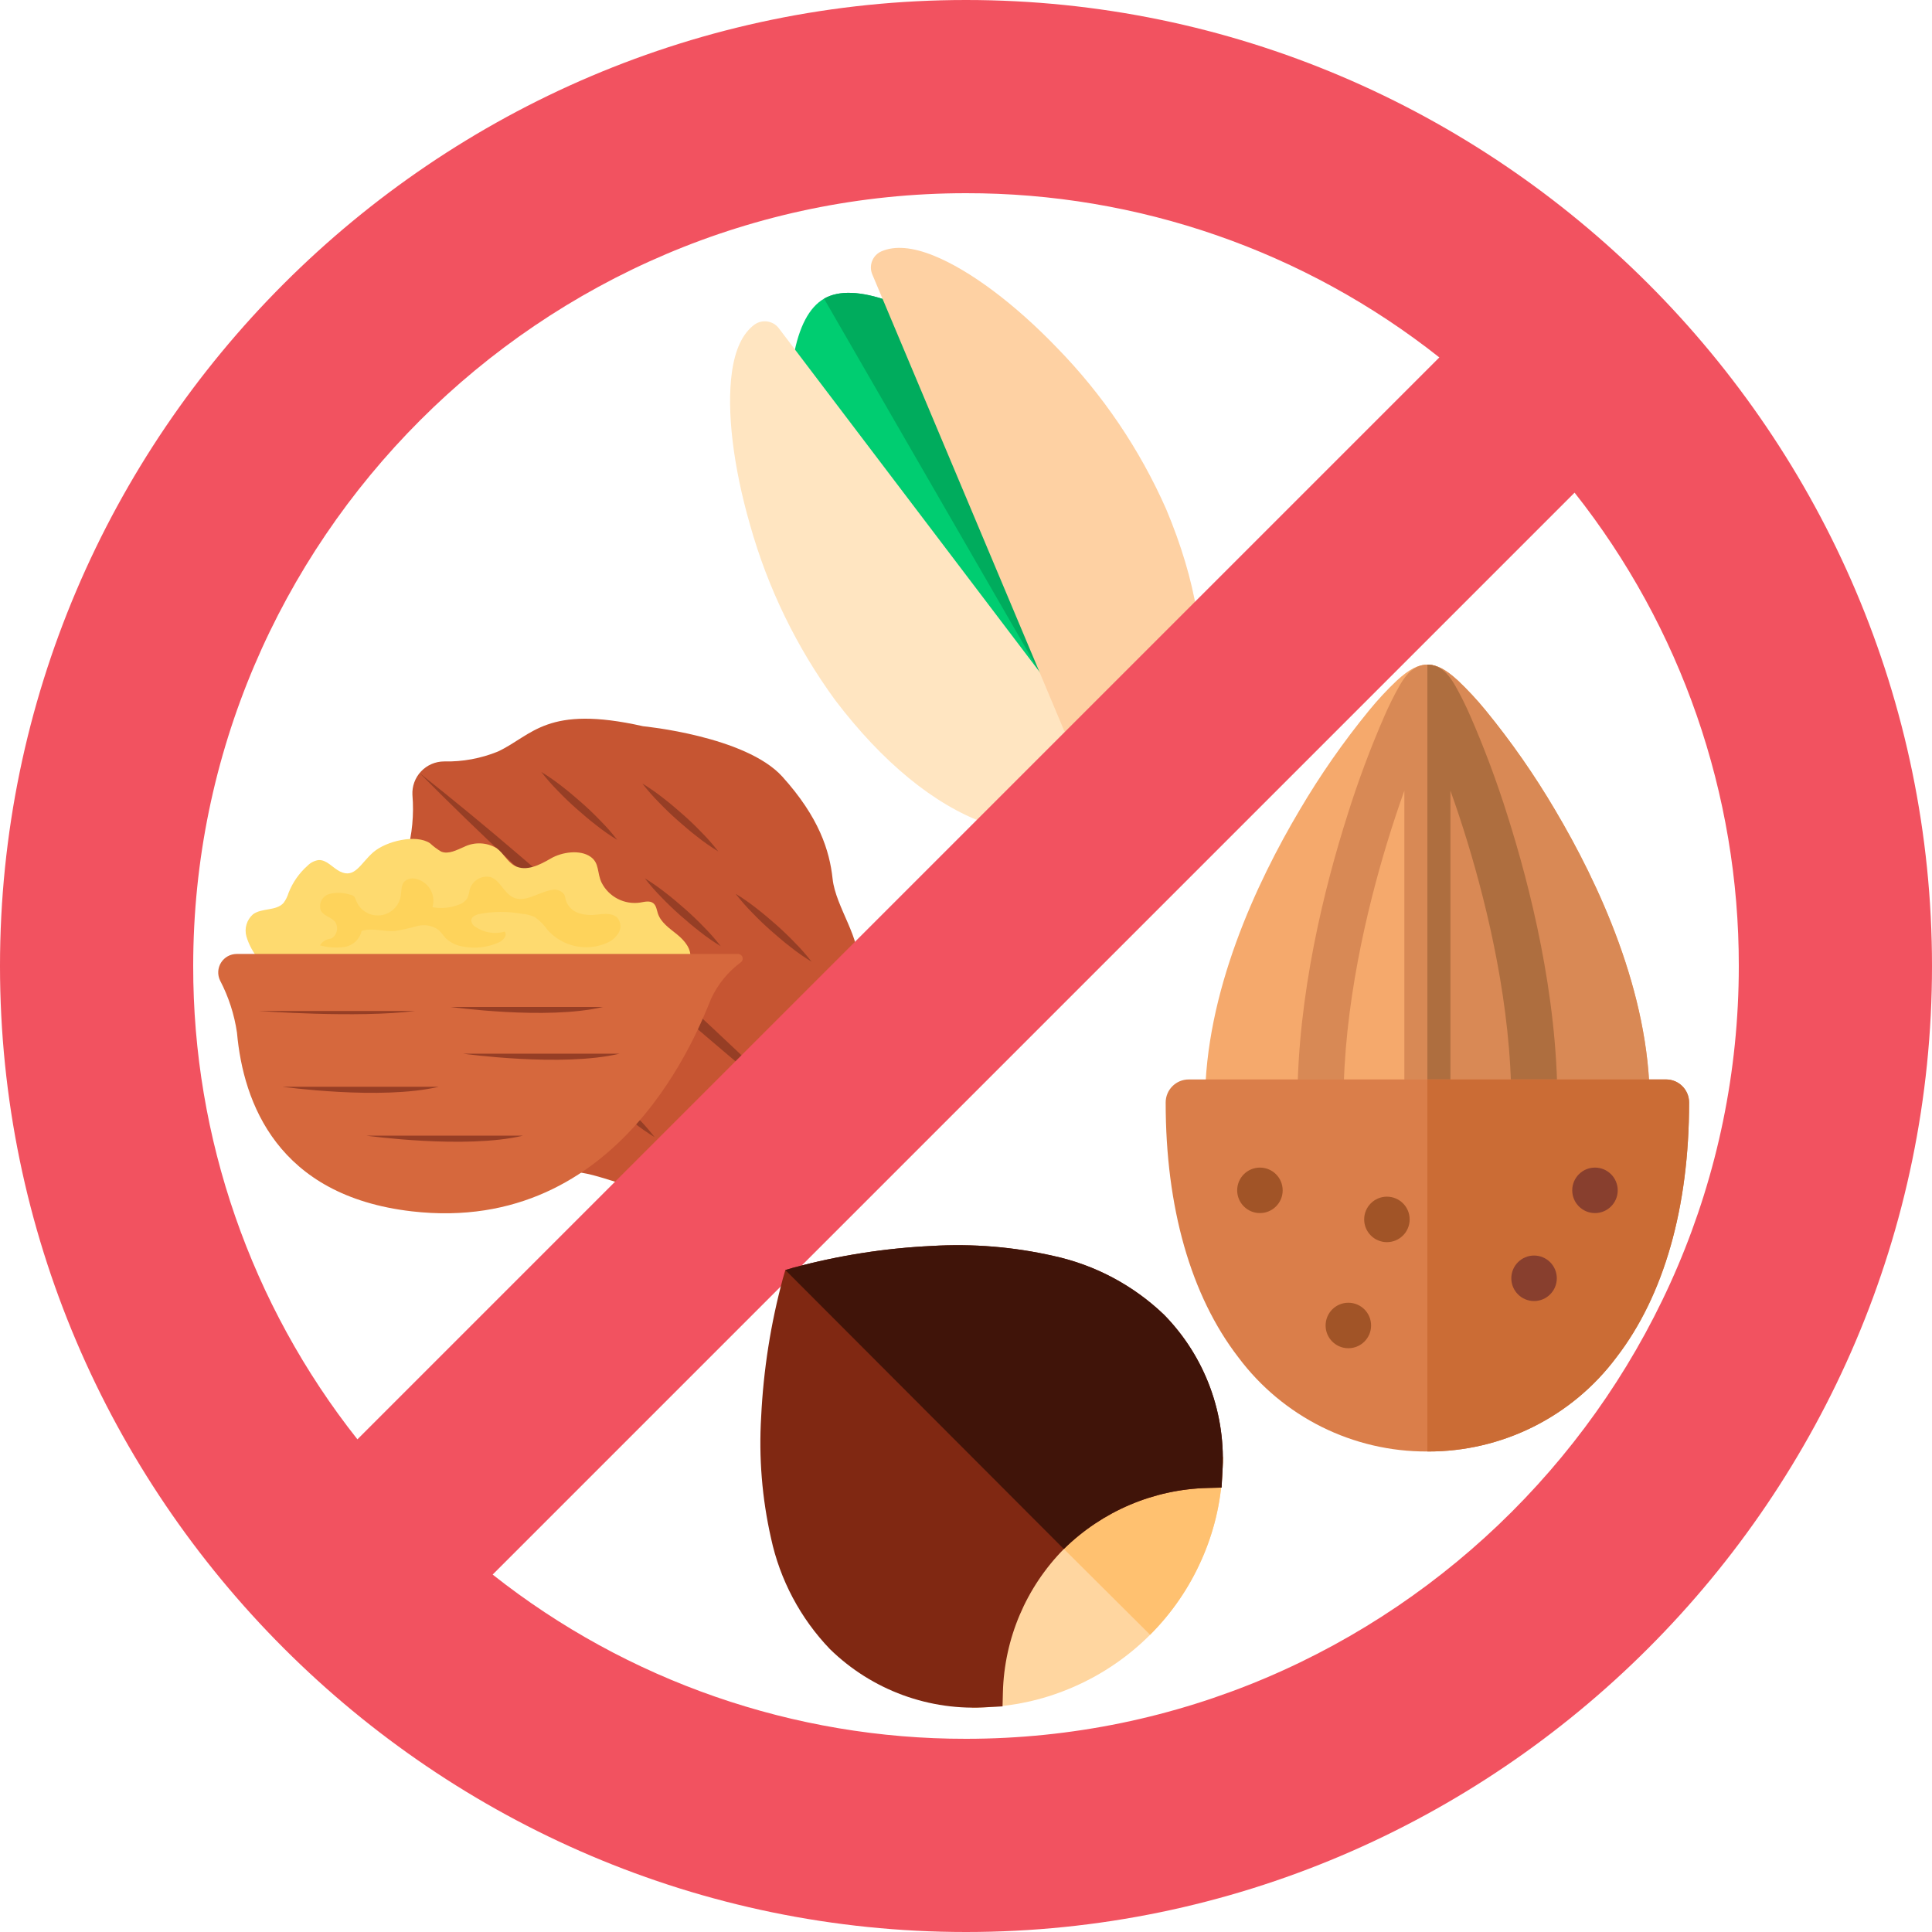
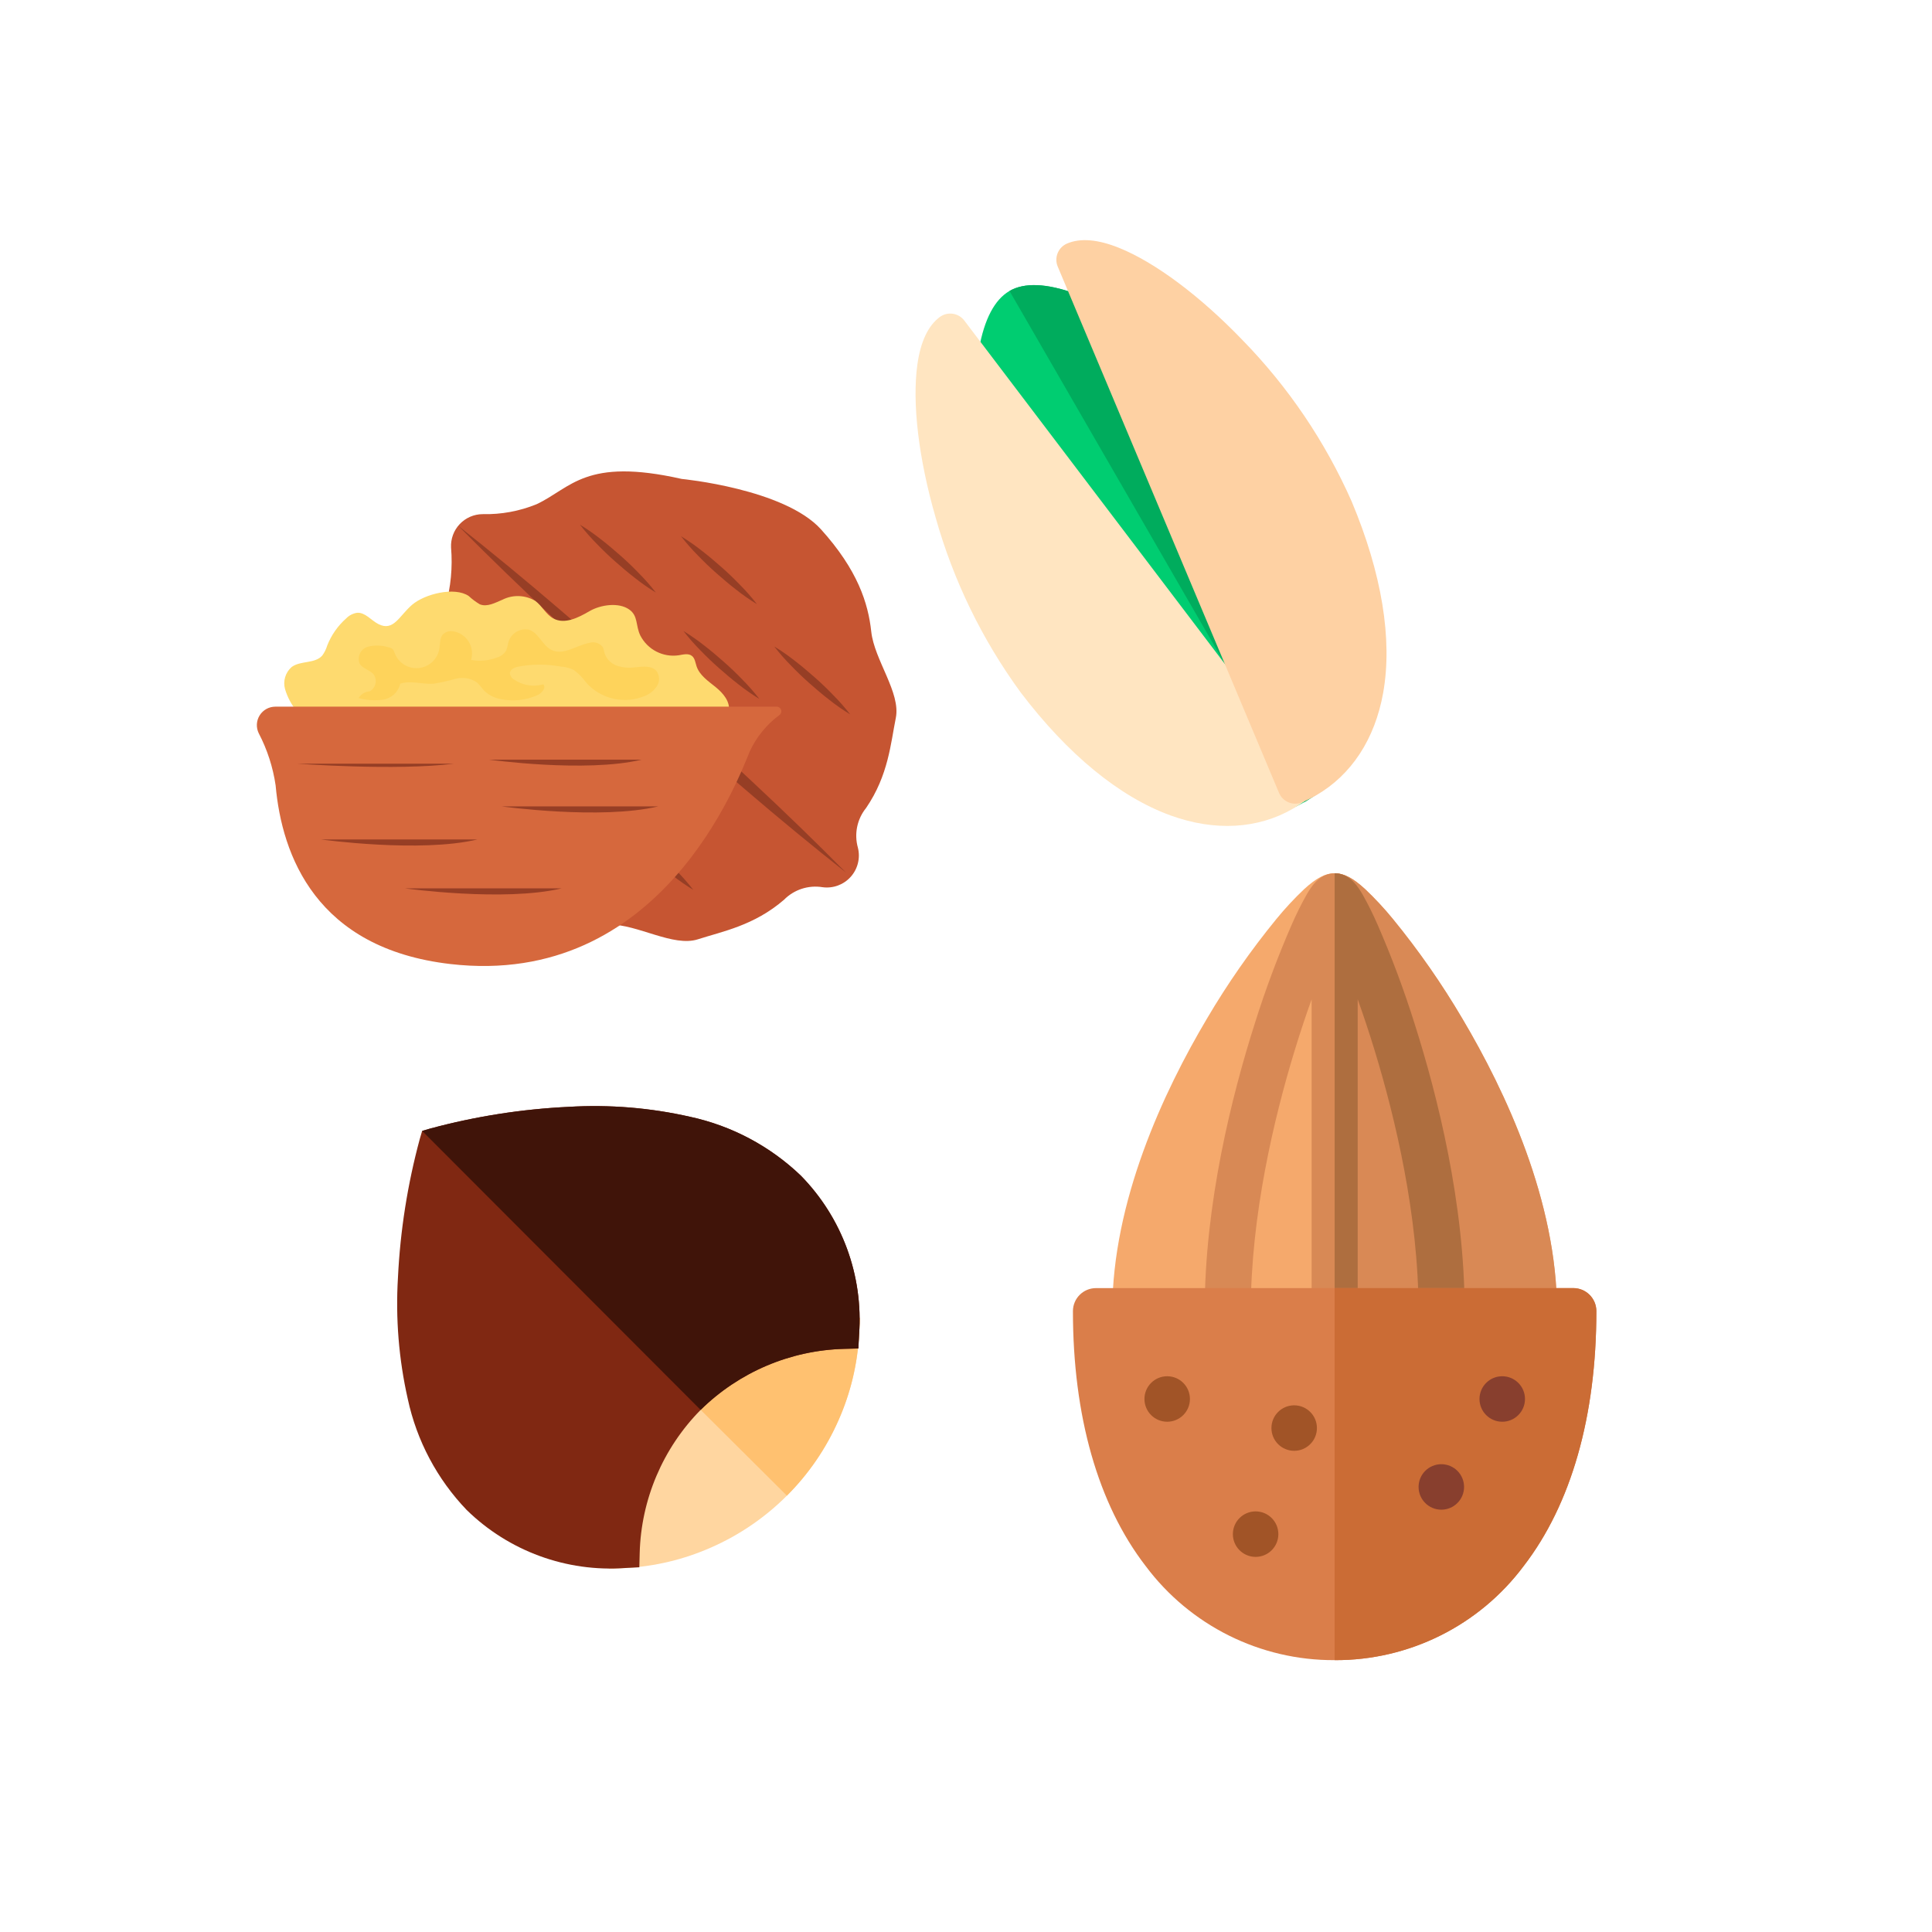
- <svg xmlns="http://www.w3.org/2000/svg" id="Component_23_1" data-name="Component 23 – 1" width="250" height="250" viewBox="0 0 250 250">
-   <g id="food_1_" data-name="food (1)" transform="translate(84.037 49.84) rotate(-30)">
-     <path id="Path_209" data-name="Path 209" d="M51.223,86.909c-5.89,0-11.139-3.079-14.781-8.671-3.729-5.726-5.7-13.938-5.7-23.749a70.774,70.774,0,0,1,7.017-29.243A48.047,48.047,0,0,1,44.044,15.08c2.543-3.005,4.958-4.529,7.179-4.529s4.635,1.524,7.179,4.529a48.056,48.056,0,0,1,6.285,10.166A70.764,70.764,0,0,1,71.7,54.489c0,9.811-1.971,18.023-5.7,23.749C62.362,83.83,57.113,86.909,51.223,86.909Zm0,0" transform="translate(-26.062 -8.945)" fill="#00cd71" />
-     <path id="Path_210" data-name="Path 210" d="M178.706,25.245a48.071,48.071,0,0,0-6.285-10.166c-2.543-3.005-4.958-4.529-7.179-4.529V86.909c5.889,0,11.139-3.079,14.78-8.671,3.729-5.726,5.7-13.938,5.7-23.749A70.764,70.764,0,0,0,178.706,25.245Zm0,0" transform="translate(-140.08 -8.945)" fill="#00ac5d" />
-     <path id="Path_211" data-name="Path 211" d="M23.425,77.966c-5.251,0-10.207-2.487-14.13-7.14C4.762,65.448,1.7,57.318.437,47.317A70.863,70.863,0,0,1,2.225,22.21C4.12,14.531,6.984,7.85,10.084,3.882c1.83-2.342,3.7-3.642,5.56-3.864A2.283,2.283,0,0,1,18.181,2l9.246,73.292a2.283,2.283,0,0,1-2,2.554A16.93,16.93,0,0,1,23.425,77.966Zm0,0" transform="translate(0 -0.002)" fill="#ffe5c1" />
-     <path id="Path_212" data-name="Path 212" d="M154.261,77.964a16.922,16.922,0,0,1-2.007-.12,2.284,2.284,0,0,1-2-2.554L159.505,2A2.285,2.285,0,0,1,162.043.015c1.859.222,3.73,1.523,5.56,3.865,3.1,3.967,5.964,10.648,7.859,18.328a70.878,70.878,0,0,1,1.789,25.106c-1.262,10-4.326,18.132-8.859,23.509C164.469,75.477,159.512,77.964,154.261,77.964Zm0,0" transform="translate(-127.364 0)" fill="#fed1a3" />
-   </g>
-   <g id="nuts" transform="translate(20.736 74.73)">
-     <path id="Path_171" data-name="Path 171" d="M65.629,19.243C53.156,16.429,51.343,20.4,46.86,22.513A17.4,17.4,0,0,1,39.879,23.8a4.114,4.114,0,0,0-4.094,4.321,21.464,21.464,0,0,1-.72,7.586c-1.6,4.691-5.345,6.934-1.161,19.016,0,0,2.736,13.062,8.49,17.193s10.172,5,13.869,4.986,8.274,2.939,11.459,1.914,7.262-1.771,11.141-5.112a5.712,5.712,0,0,1,4.988-1.631,4.141,4.141,0,0,0,4.577-5.118,5.712,5.712,0,0,1,1.066-5.139c2.889-4.227,3.177-8.361,3.841-11.64S90.553,42.672,90.158,39s-1.754-7.969-6.5-13.228S65.629,19.243,65.629,19.243Z" transform="translate(-3.154)" fill="#c65532" />
-     <g id="Group_249" data-name="Group 249" transform="translate(33.558 25.162)">
-       <path id="Path_172" data-name="Path 172" d="M37.41,26.348q6.607,5.231,12.993,10.71c4.273,3.635,8.478,7.346,12.67,11.071,4.17,3.75,8.326,7.516,12.414,11.358q6.157,5.735,12.088,11.722Q80.966,65.98,74.581,60.5c-4.273-3.635-8.478-7.346-12.668-11.073C57.743,45.676,53.588,41.91,49.5,38.068Q43.344,32.332,37.41,26.348Z" transform="translate(-37.41 -26.202)" fill="#963e25" />
-       <path id="Path_173" data-name="Path 173" d="M55.489,26.181a27.086,27.086,0,0,1,2.722,1.9c.873.671,1.707,1.387,2.532,2.112s1.617,1.487,2.381,2.28a26.78,26.78,0,0,1,2.19,2.495,26.778,26.778,0,0,1-2.723-1.9c-.873-.671-1.706-1.387-2.531-2.113s-1.616-1.488-2.38-2.281A27.086,27.086,0,0,1,55.489,26.181Z" transform="translate(-39.739 -26.181)" fill="#963e25" />
-       <path id="Path_174" data-name="Path 174" d="M70.5,27.9a27.086,27.086,0,0,1,2.722,1.9c.873.671,1.707,1.387,2.532,2.112s1.617,1.487,2.381,2.28a26.778,26.778,0,0,1,2.19,2.495,26.78,26.78,0,0,1-2.723-1.9c-.873-.671-1.706-1.387-2.531-2.113s-1.616-1.488-2.38-2.281A27.087,27.087,0,0,1,70.5,27.9Z" transform="translate(-41.671 -26.402)" fill="#963e25" />
-       <path id="Path_175" data-name="Path 175" d="M70.861,41.977a27.086,27.086,0,0,1,2.722,1.9c.873.671,1.707,1.387,2.532,2.112s1.617,1.487,2.381,2.28a26.778,26.778,0,0,1,2.19,2.495,26.78,26.78,0,0,1-2.723-1.9c-.873-.671-1.706-1.387-2.531-2.113s-1.616-1.488-2.381-2.281A27.086,27.086,0,0,1,70.861,41.977Z" transform="translate(-41.718 -28.215)" fill="#963e25" />
-       <path id="Path_176" data-name="Path 176" d="M84.352,44.275a27.086,27.086,0,0,1,2.722,1.9c.873.671,1.707,1.387,2.532,2.112s1.617,1.487,2.381,2.28a26.778,26.778,0,0,1,2.19,2.495,26.779,26.779,0,0,1-2.723-1.9c-.873-.671-1.706-1.387-2.531-2.113s-1.616-1.488-2.38-2.281A27.086,27.086,0,0,1,84.352,44.275Z" transform="translate(-43.456 -28.511)" fill="#963e25" />
-       <path id="Path_177" data-name="Path 177" d="M39.851,43.668a27.087,27.087,0,0,0,2.191,2.493c.764.793,1.569,1.542,2.38,2.281s1.658,1.441,2.531,2.113a26.779,26.779,0,0,0,2.723,1.9,26.779,26.779,0,0,0-2.19-2.495c-.764-.793-1.569-1.541-2.381-2.28s-1.659-1.441-2.532-2.112A27.086,27.086,0,0,0,39.851,43.668Z" transform="translate(-37.725 -28.433)" fill="#963e25" />
-       <path id="Path_178" data-name="Path 178" d="M43.227,58.391a27.086,27.086,0,0,0,2.191,2.493c.764.793,1.569,1.542,2.38,2.281s1.658,1.441,2.531,2.113a26.779,26.779,0,0,0,2.723,1.9,26.778,26.778,0,0,0-2.19-2.495c-.764-.793-1.569-1.541-2.381-2.28s-1.659-1.441-2.532-2.112A27.085,27.085,0,0,0,43.227,58.391Z" transform="translate(-38.159 -30.329)" fill="#963e25" />
-       <path id="Path_179" data-name="Path 179" d="M57.259,57.187A27.086,27.086,0,0,0,59.45,59.68c.764.793,1.569,1.542,2.38,2.281s1.658,1.441,2.531,2.113a26.78,26.78,0,0,0,2.723,1.9,26.779,26.779,0,0,0-2.19-2.495c-.764-.793-1.569-1.541-2.381-2.28s-1.659-1.441-2.532-2.112A27.086,27.086,0,0,0,57.259,57.187Z" transform="translate(-39.967 -30.174)" fill="#963e25" />
-       <path id="Path_180" data-name="Path 180" d="M61.045,70.338a27.086,27.086,0,0,0,2.191,2.493c.764.793,1.569,1.542,2.38,2.281s1.658,1.441,2.531,2.113a26.778,26.778,0,0,0,2.723,1.9,26.779,26.779,0,0,0-2.19-2.495c-.764-.793-1.569-1.541-2.381-2.28s-1.659-1.441-2.532-2.112A27.085,27.085,0,0,0,61.045,70.338Z" transform="translate(-40.454 -31.868)" fill="#963e25" />
+ <svg xmlns="http://www.w3.org/2000/svg" width="250" height="250" viewBox="0 0 250 250">
+   <g id="Group_254" data-name="Group 254" transform="translate(-1391 -18)">
+     <rect id="Rectangle_74" data-name="Rectangle 74" width="250" height="250" transform="translate(1391 18)" fill="none" />
+     <g id="almond" transform="translate(1529.837 131)">
+       <path id="Path_156" data-name="Path 156" d="M80.163,59.645H28.581A2.983,2.983,0,0,1,25.6,56.662c0-14.226,6.655-28.427,12.238-37.836a102.3,102.3,0,0,1,9.007-12.92,41.29,41.29,0,0,1,3.582-3.852C52.017.6,53.16,0,54.372,0s2.355.6,3.947,2.055A41.5,41.5,0,0,1,61.9,5.906a102.345,102.345,0,0,1,9.006,12.919c5.583,9.408,12.238,23.61,12.238,37.836A2.982,2.982,0,0,1,80.163,59.645Zm0,0" transform="translate(-20.507 0)" fill="#f5a96c" />
+       <path id="Path_157" data-name="Path 157" d="M186.82,18.825a102.425,102.425,0,0,0-9.006-12.919,41.4,41.4,0,0,0-3.582-3.852C172.641.6,171.5,0,170.285,0V59.645h25.791a2.983,2.983,0,0,0,2.983-2.983C199.06,42.435,192.4,28.234,186.82,18.825Zm0,0" transform="translate(-136.42 0)" fill="#d98955" />
+       <path id="Path_158" data-name="Path 158" d="M112.854,19.443A126.952,126.952,0,0,0,108.048,6.6a41.359,41.359,0,0,0-1.923-3.852c-.531-.907-1.495-2.55-3.29-2.729a2.9,2.9,0,0,0-.642,0C100.4.2,99.435,1.84,98.9,2.747A41.529,41.529,0,0,0,96.981,6.6a127.148,127.148,0,0,0-4.8,12.844c-2.958,9.289-6.484,23.286-6.484,37.219a2.983,2.983,0,1,0,5.966,0c0-12.44,3.053-25.094,5.614-33.519.765-2.515,1.529-4.8,2.26-6.836V56.662a2.983,2.983,0,1,0,5.966,0V16.307c.731,2.038,1.495,4.321,2.26,6.836,2.561,8.425,5.614,21.079,5.614,33.519a2.983,2.983,0,1,0,5.966,0C119.338,42.729,115.812,28.732,112.854,19.443Zm0,0" transform="translate(-68.65 0)" fill="#d88955" />
+       <path id="Path_159" data-name="Path 159" d="M180.624,19.443A126.955,126.955,0,0,0,175.819,6.6,41.36,41.36,0,0,0,173.9,2.747C173.365,1.84,172.4.2,170.606.018A2.928,2.928,0,0,0,170.285,0V59.645a2.983,2.983,0,0,0,2.983-2.983V16.307c.731,2.038,1.495,4.321,2.259,6.836,2.562,8.425,5.615,21.079,5.615,33.519a2.983,2.983,0,1,0,5.966,0C187.109,42.729,183.582,28.732,180.624,19.443Zm0,0" transform="translate(-136.42 0)" fill="#ae6e3f" />
+       <path id="Path_160" data-name="Path 160" d="M33.865,318.058A30.345,30.345,0,0,1,9.4,305.867C3.249,297.886,0,286.485,0,272.9a2.983,2.983,0,0,1,2.983-2.983H64.746a2.983,2.983,0,0,1,2.983,2.983c0,13.588-3.249,24.989-9.4,32.97A30.344,30.344,0,0,1,33.865,318.058Zm0,0" transform="translate(0 -216.236)" fill="#da7e4a" />
+       <path id="Path_161" data-name="Path 161" d="M201.166,269.914H170.285v48.144a30.344,30.344,0,0,0,24.469-12.191c6.146-7.981,9.4-19.382,9.4-32.97A2.983,2.983,0,0,0,201.166,269.914Zm0,0" transform="translate(-136.42 -216.236)" fill="#cb6c35" />
+       <path id="Path_162" data-name="Path 162" d="M52.417,330.22a2.943,2.943,0,1,1-2.943-2.943A2.943,2.943,0,0,1,52.417,330.22Zm0,0" transform="translate(-37.277 -262.191)" fill="#a15427" />
+       <path id="Path_163" data-name="Path 163" d="M135.049,349.134a2.943,2.943,0,1,1-2.943-2.943A2.943,2.943,0,0,1,135.049,349.134Zm0,0" transform="translate(-103.477 -277.343)" fill="#a15427" />
+       <path id="Path_164" data-name="Path 164" d="M230.788,387.447a2.943,2.943,0,1,1-2.943-2.943A2.943,2.943,0,0,1,230.788,387.447Zm0,0" transform="translate(-180.175 -308.037)" fill="#883f2e" />
+       <path id="Path_165" data-name="Path 165" d="M109.956,418.154a2.943,2.943,0,1,1-2.943-2.943A2.942,2.942,0,0,1,109.956,418.154Zm0,0" transform="translate(-83.374 -332.637)" fill="#a15427" />
+       <path id="Path_166" data-name="Path 166" d="M270.428,330.22a2.943,2.943,0,1,1-2.943-2.943A2.943,2.943,0,0,1,270.428,330.22Zm0,0" transform="translate(-211.933 -262.191)" fill="#883f2e" />
    </g>
-     <path id="Path_181" data-name="Path 181" d="M67.4,48.483c-.966-.781-2.087-1.527-2.477-2.706-.156-.471-.208-1.028-.6-1.335-.463-.365-1.128-.176-1.71-.079a4.8,4.8,0,0,1-4.963-2.556c-.633-1.3-.257-2.533-1.438-3.368-1.359-.961-3.7-.624-5.141.215s-3.2,1.74-4.67.95c-.965-.52-1.462-1.634-2.348-2.28a4.416,4.416,0,0,0-4.24-.155c-.948.4-1.978.982-2.931.6a8.427,8.427,0,0,1-1.442-1.078c-1.807-1.227-5.674-.282-7.33,1.143s-2.387,3.478-4.338,2.5c-.953-.48-1.709-1.541-2.774-1.47a2.489,2.489,0,0,0-1.41.726A9.147,9.147,0,0,0,17.134,43.1a4.2,4.2,0,0,1-.646,1.3c-.944,1.075-2.8.629-3.954,1.477a2.807,2.807,0,0,0-.853,2.885,8.245,8.245,0,0,0,1.482,2.8l26.255,8.2c3.316-.5,6.689,0,10.042.079s6.913-.361,9.557-2.424c1.245-.971,2.267-2.288,3.731-2.881a22.119,22.119,0,0,1,3.659-.691A3.221,3.221,0,0,0,69.1,51.6C69.307,50.37,68.364,49.264,67.4,48.483Z" transform="translate(-0.527 -2.3)" fill="#feda6f" />
-     <path id="Path_182" data-name="Path 182" d="M74.763,53.212H9.9a2.391,2.391,0,0,0-2.158,3.436,21.211,21.211,0,0,1,2.19,6.766c0,.005,0,.009,0,.013.813,9.031,5.227,21.078,22.614,23.089C59.777,89.664,69.8,62.587,71.283,59a12.229,12.229,0,0,1,3.853-4.713A.6.6,0,0,0,74.763,53.212Z" transform="translate(0 -4.5)" fill="#d6683d" />
-     <path id="Path_183" data-name="Path 183" d="M23.408,49.939a1.526,1.526,0,0,0,1.157-2.381c-.5-.591-1.436-.735-1.825-1.406a1.646,1.646,0,0,1,1.023-2.166,4.767,4.767,0,0,1,2.684.053,1.094,1.094,0,0,1,.586.256,1.328,1.328,0,0,1,.236.478,3.009,3.009,0,0,0,5.795-.553c.105-.645.028-1.388.476-1.863a1.565,1.565,0,0,1,1.3-.384,2.906,2.906,0,0,1,2.326,3.706,6.257,6.257,0,0,0,3.357-.309,2.1,2.1,0,0,0,1.165-.876,4.359,4.359,0,0,0,.273-.98,2.3,2.3,0,0,1,2.689-1.745c1.272.4,1.74,2.057,2.944,2.632,1.541.735,3.221-.628,4.9-.934a1.589,1.589,0,0,1,1.725.568,3.679,3.679,0,0,1,.218.773,2.56,2.56,0,0,0,1.627,1.626,5.28,5.28,0,0,0,2.36.2c.952-.1,2.081-.252,2.714.466a1.7,1.7,0,0,1,.125,1.886,3.245,3.245,0,0,1-1.488,1.3A6.7,6.7,0,0,1,52.041,48.6a6.743,6.743,0,0,0-1.61-1.633,4.555,4.555,0,0,0-1.694-.431,14.816,14.816,0,0,0-5.591.038c-.436.117-.938.369-.961.82a1.051,1.051,0,0,0,.553.83,4.492,4.492,0,0,0,3.781.611c.4.5-.235,1.173-.821,1.428a7.828,7.828,0,0,1-4.546.514,4.184,4.184,0,0,1-2.236-1.057c-.354-.358-.611-.809-1-1.131a3.318,3.318,0,0,0-2.768-.462,24.374,24.374,0,0,1-2.83.629c-1.445.108-2.942-.453-4.32-.006a2.692,2.692,0,0,1-2.2,2.067,7.9,7.9,0,0,1-3.188-.2,1.842,1.842,0,0,1,2.348-.709" transform="translate(-1.943 -3.016)" fill="#fed35b" />
-     <g id="Group_250" data-name="Group 250" transform="translate(12.717 55.571)">
-       <path id="Path_184" data-name="Path 184" d="M13.489,61.681s12.806.945,20.277,0Z" transform="translate(-13.489 -61.162)" fill="#963e25" />
-       <path id="Path_185" data-name="Path 185" d="M43.852,68.022s12.806,1.777,20.277,0Z" transform="translate(-17.399 -61.978)" fill="#963e25" />
-       <path id="Path_186" data-name="Path 186" d="M42.025,61.085s12.446,1.727,19.708,0Z" transform="translate(-17.164 -61.085)" fill="#963e25" />
-       <path id="Path_187" data-name="Path 187" d="M17.007,72.934s12.806,1.777,20.277,0Z" transform="translate(-13.942 -62.611)" fill="#963e25" />
-       <path id="Path_188" data-name="Path 188" d="M29.5,80.2s12.806,1.777,20.277,0Z" transform="translate(-15.551 -63.547)" fill="#963e25" />
+     <g id="food_1_" data-name="food (1)" transform="translate(1499.037 66.84) rotate(-30)">
+       <path id="Path_209" data-name="Path 209" d="M51.223,86.909c-5.89,0-11.139-3.079-14.781-8.671-3.729-5.726-5.7-13.938-5.7-23.749a70.774,70.774,0,0,1,7.017-29.243A48.047,48.047,0,0,1,44.044,15.08c2.543-3.005,4.958-4.529,7.179-4.529s4.635,1.524,7.179,4.529a48.056,48.056,0,0,1,6.285,10.166A70.764,70.764,0,0,1,71.7,54.489c0,9.811-1.971,18.023-5.7,23.749C62.362,83.83,57.113,86.909,51.223,86.909Zm0,0" transform="translate(-26.062 -8.945)" fill="#00cd71" />
+       <path id="Path_210" data-name="Path 210" d="M178.706,25.245a48.071,48.071,0,0,0-6.285-10.166c-2.543-3.005-4.958-4.529-7.179-4.529V86.909c5.889,0,11.139-3.079,14.78-8.671,3.729-5.726,5.7-13.938,5.7-23.749A70.764,70.764,0,0,0,178.706,25.245Zm0,0" transform="translate(-140.08 -8.945)" fill="#00ac5d" />
+       <path id="Path_211" data-name="Path 211" d="M23.425,77.966c-5.251,0-10.207-2.487-14.13-7.14C4.762,65.448,1.7,57.318.437,47.317A70.863,70.863,0,0,1,2.225,22.21C4.12,14.531,6.984,7.85,10.084,3.882c1.83-2.342,3.7-3.642,5.56-3.864A2.283,2.283,0,0,1,18.181,2l9.246,73.292a2.283,2.283,0,0,1-2,2.554A16.93,16.93,0,0,1,23.425,77.966Zm0,0" transform="translate(0 -0.002)" fill="#ffe5c1" />
+       <path id="Path_212" data-name="Path 212" d="M154.261,77.964a16.922,16.922,0,0,1-2.007-.12,2.284,2.284,0,0,1-2-2.554L159.505,2A2.285,2.285,0,0,1,162.043.015c1.859.222,3.73,1.523,5.56,3.865,3.1,3.967,5.964,10.648,7.859,18.328a70.878,70.878,0,0,1,1.789,25.106c-1.262,10-4.326,18.132-8.859,23.509C164.469,75.477,159.512,77.964,154.261,77.964Zm0,0" transform="translate(-127.364 0)" fill="#fed1a3" />
+     </g>
+     <g id="chestnut" transform="translate(1423.982 185.983) rotate(-45)">
+       <path id="Path_167" data-name="Path 167" d="M102.83,369.7a31.451,31.451,0,0,0-9.759-6.323,30.567,30.567,0,0,0-23.351-.006,31.345,31.345,0,0,0-9.734,6.306l-1.541,1.465,1.58,1.423a31.578,31.578,0,0,0,9.748,5.98,32.116,32.116,0,0,0,23.3.006,31.492,31.492,0,0,0,9.723-5.963l1.58-1.423Zm0,0" transform="translate(-50.826 -313.984)" fill="#ffd6a0" />
+       <path id="Path_168" data-name="Path 168" d="M234.448,380.733a32.022,32.022,0,0,0,11.635-2.184,31.493,31.493,0,0,0,9.723-5.963l1.58-1.423-1.542-1.465a31.451,31.451,0,0,0-9.759-6.323,30.624,30.624,0,0,0-11.687-2.321Zm0,0" transform="translate(-203.84 -313.984)" fill="#ffc170" />
+       <path id="Path_169" data-name="Path 169" d="M56.412,23.216a55.917,55.917,0,0,0-10.183-12A84.059,84.059,0,0,0,31.552.516L30.609,0l-.944.515a84.252,84.252,0,0,0-14.7,10.7,55.942,55.942,0,0,0-10.2,12A29.781,29.781,0,0,0,0,38.75,26.58,26.58,0,0,0,9.2,58.579L10.553,59.8l1.319-1.254a27.413,27.413,0,0,1,18.686-7.537,27.491,27.491,0,0,1,18.735,7.561l1.319,1.254L51.966,58.6a26.605,26.605,0,0,0,9.2-19.853A29.814,29.814,0,0,0,56.412,23.216Zm0,0" fill="#802812" />
+       <path id="Path_170" data-name="Path 170" d="M234.4,51.006a27.491,27.491,0,0,1,18.735,7.561l1.319,1.254,1.353-1.218a26.605,26.605,0,0,0,9.2-19.853,29.817,29.817,0,0,0-4.754-15.534,55.928,55.928,0,0,0-10.183-12A84.073,84.073,0,0,0,235.392.516L234.449,0Zm0,0" transform="translate(-203.84)" fill="#401409" />
+     </g>
+     <g id="nuts" transform="translate(1416.736 60.73)">
+       <path id="Path_171" data-name="Path 171" d="M65.629,19.243C53.156,16.429,51.343,20.4,46.86,22.513A17.4,17.4,0,0,1,39.879,23.8a4.114,4.114,0,0,0-4.094,4.321,21.464,21.464,0,0,1-.72,7.586c-1.6,4.691-5.345,6.934-1.161,19.016,0,0,2.736,13.062,8.49,17.193s10.172,5,13.869,4.986,8.274,2.939,11.459,1.914,7.262-1.771,11.141-5.112a5.712,5.712,0,0,1,4.988-1.631,4.141,4.141,0,0,0,4.577-5.118,5.712,5.712,0,0,1,1.066-5.139c2.889-4.227,3.177-8.361,3.841-11.64S90.553,42.672,90.158,39s-1.754-7.969-6.5-13.228S65.629,19.243,65.629,19.243Z" transform="translate(-3.154)" fill="#c65532" />
+       <g id="Group_249" data-name="Group 249" transform="translate(33.558 25.162)">
+         <path id="Path_172" data-name="Path 172" d="M37.41,26.348q6.607,5.231,12.993,10.71c4.273,3.635,8.478,7.346,12.67,11.071,4.17,3.75,8.326,7.516,12.414,11.358q6.157,5.735,12.088,11.722Q80.966,65.98,74.581,60.5c-4.273-3.635-8.478-7.346-12.668-11.073C57.743,45.676,53.588,41.91,49.5,38.068Q43.344,32.332,37.41,26.348Z" transform="translate(-37.41 -26.202)" fill="#963e25" />
+         <path id="Path_173" data-name="Path 173" d="M55.489,26.181a27.086,27.086,0,0,1,2.722,1.9c.873.671,1.707,1.387,2.532,2.112s1.617,1.487,2.381,2.28a26.78,26.78,0,0,1,2.19,2.495,26.778,26.778,0,0,1-2.723-1.9c-.873-.671-1.706-1.387-2.531-2.113s-1.616-1.488-2.38-2.281A27.086,27.086,0,0,1,55.489,26.181Z" transform="translate(-39.739 -26.181)" fill="#963e25" />
+         <path id="Path_174" data-name="Path 174" d="M70.5,27.9a27.086,27.086,0,0,1,2.722,1.9c.873.671,1.707,1.387,2.532,2.112s1.617,1.487,2.381,2.28a26.778,26.778,0,0,1,2.19,2.495,26.78,26.78,0,0,1-2.723-1.9c-.873-.671-1.706-1.387-2.531-2.113s-1.616-1.488-2.38-2.281A27.087,27.087,0,0,1,70.5,27.9Z" transform="translate(-41.671 -26.402)" fill="#963e25" />
+         <path id="Path_175" data-name="Path 175" d="M70.861,41.977a27.086,27.086,0,0,1,2.722,1.9c.873.671,1.707,1.387,2.532,2.112s1.617,1.487,2.381,2.28a26.778,26.778,0,0,1,2.19,2.495,26.78,26.78,0,0,1-2.723-1.9c-.873-.671-1.706-1.387-2.531-2.113s-1.616-1.488-2.381-2.281A27.086,27.086,0,0,1,70.861,41.977Z" transform="translate(-41.718 -28.215)" fill="#963e25" />
+         <path id="Path_176" data-name="Path 176" d="M84.352,44.275a27.086,27.086,0,0,1,2.722,1.9c.873.671,1.707,1.387,2.532,2.112s1.617,1.487,2.381,2.28a26.778,26.778,0,0,1,2.19,2.495,26.779,26.779,0,0,1-2.723-1.9c-.873-.671-1.706-1.387-2.531-2.113s-1.616-1.488-2.38-2.281A27.086,27.086,0,0,1,84.352,44.275Z" transform="translate(-43.456 -28.511)" fill="#963e25" />
+         <path id="Path_177" data-name="Path 177" d="M39.851,43.668a27.087,27.087,0,0,0,2.191,2.493c.764.793,1.569,1.542,2.38,2.281s1.658,1.441,2.531,2.113a26.779,26.779,0,0,0,2.723,1.9,26.779,26.779,0,0,0-2.19-2.495c-.764-.793-1.569-1.541-2.381-2.28s-1.659-1.441-2.532-2.112A27.086,27.086,0,0,0,39.851,43.668Z" transform="translate(-37.725 -28.433)" fill="#963e25" />
+         <path id="Path_178" data-name="Path 178" d="M43.227,58.391a27.086,27.086,0,0,0,2.191,2.493c.764.793,1.569,1.542,2.38,2.281s1.658,1.441,2.531,2.113a26.779,26.779,0,0,0,2.723,1.9,26.778,26.778,0,0,0-2.19-2.495c-.764-.793-1.569-1.541-2.381-2.28s-1.659-1.441-2.532-2.112A27.085,27.085,0,0,0,43.227,58.391Z" transform="translate(-38.159 -30.329)" fill="#963e25" />
+         <path id="Path_179" data-name="Path 179" d="M57.259,57.187A27.086,27.086,0,0,0,59.45,59.68c.764.793,1.569,1.542,2.38,2.281s1.658,1.441,2.531,2.113a26.78,26.78,0,0,0,2.723,1.9,26.779,26.779,0,0,0-2.19-2.495c-.764-.793-1.569-1.541-2.381-2.28s-1.659-1.441-2.532-2.112A27.086,27.086,0,0,0,57.259,57.187Z" transform="translate(-39.967 -30.174)" fill="#963e25" />
+         <path id="Path_180" data-name="Path 180" d="M61.045,70.338a27.086,27.086,0,0,0,2.191,2.493c.764.793,1.569,1.542,2.38,2.281s1.658,1.441,2.531,2.113a26.778,26.778,0,0,0,2.723,1.9,26.779,26.779,0,0,0-2.19-2.495c-.764-.793-1.569-1.541-2.381-2.28s-1.659-1.441-2.532-2.112A27.085,27.085,0,0,0,61.045,70.338Z" transform="translate(-40.454 -31.868)" fill="#963e25" />
+       </g>
+       <path id="Path_181" data-name="Path 181" d="M67.4,48.483c-.966-.781-2.087-1.527-2.477-2.706-.156-.471-.208-1.028-.6-1.335-.463-.365-1.128-.176-1.71-.079a4.8,4.8,0,0,1-4.963-2.556c-.633-1.3-.257-2.533-1.438-3.368-1.359-.961-3.7-.624-5.141.215s-3.2,1.74-4.67.95c-.965-.52-1.462-1.634-2.348-2.28a4.416,4.416,0,0,0-4.24-.155c-.948.4-1.978.982-2.931.6a8.427,8.427,0,0,1-1.442-1.078c-1.807-1.227-5.674-.282-7.33,1.143s-2.387,3.478-4.338,2.5c-.953-.48-1.709-1.541-2.774-1.47a2.489,2.489,0,0,0-1.41.726A9.147,9.147,0,0,0,17.134,43.1a4.2,4.2,0,0,1-.646,1.3c-.944,1.075-2.8.629-3.954,1.477a2.807,2.807,0,0,0-.853,2.885,8.245,8.245,0,0,0,1.482,2.8l26.255,8.2c3.316-.5,6.689,0,10.042.079s6.913-.361,9.557-2.424c1.245-.971,2.267-2.288,3.731-2.881a22.119,22.119,0,0,1,3.659-.691A3.221,3.221,0,0,0,69.1,51.6C69.307,50.37,68.364,49.264,67.4,48.483Z" transform="translate(-0.527 -2.3)" fill="#feda6f" />
+       <path id="Path_182" data-name="Path 182" d="M74.763,53.212H9.9a2.391,2.391,0,0,0-2.158,3.436,21.211,21.211,0,0,1,2.19,6.766c0,.005,0,.009,0,.013.813,9.031,5.227,21.078,22.614,23.089C59.777,89.664,69.8,62.587,71.283,59a12.229,12.229,0,0,1,3.853-4.713A.6.6,0,0,0,74.763,53.212Z" transform="translate(0 -4.5)" fill="#d6683d" />
+       <path id="Path_183" data-name="Path 183" d="M23.408,49.939a1.526,1.526,0,0,0,1.157-2.381c-.5-.591-1.436-.735-1.825-1.406a1.646,1.646,0,0,1,1.023-2.166,4.767,4.767,0,0,1,2.684.053,1.094,1.094,0,0,1,.586.256,1.328,1.328,0,0,1,.236.478,3.009,3.009,0,0,0,5.795-.553c.105-.645.028-1.388.476-1.863a1.565,1.565,0,0,1,1.3-.384,2.906,2.906,0,0,1,2.326,3.706,6.257,6.257,0,0,0,3.357-.309,2.1,2.1,0,0,0,1.165-.876,4.359,4.359,0,0,0,.273-.98,2.3,2.3,0,0,1,2.689-1.745c1.272.4,1.74,2.057,2.944,2.632,1.541.735,3.221-.628,4.9-.934a1.589,1.589,0,0,1,1.725.568,3.679,3.679,0,0,1,.218.773,2.56,2.56,0,0,0,1.627,1.626,5.28,5.28,0,0,0,2.36.2c.952-.1,2.081-.252,2.714.466a1.7,1.7,0,0,1,.125,1.886,3.245,3.245,0,0,1-1.488,1.3A6.7,6.7,0,0,1,52.041,48.6a6.743,6.743,0,0,0-1.61-1.633,4.555,4.555,0,0,0-1.694-.431,14.816,14.816,0,0,0-5.591.038c-.436.117-.938.369-.961.82a1.051,1.051,0,0,0,.553.83,4.492,4.492,0,0,0,3.781.611c.4.5-.235,1.173-.821,1.428a7.828,7.828,0,0,1-4.546.514,4.184,4.184,0,0,1-2.236-1.057c-.354-.358-.611-.809-1-1.131a3.318,3.318,0,0,0-2.768-.462,24.374,24.374,0,0,1-2.83.629c-1.445.108-2.942-.453-4.32-.006a2.692,2.692,0,0,1-2.2,2.067,7.9,7.9,0,0,1-3.188-.2,1.842,1.842,0,0,1,2.348-.709" transform="translate(-1.943 -3.016)" fill="#fed35b" />
+       <g id="Group_250" data-name="Group 250" transform="translate(12.717 55.571)">
+         <path id="Path_184" data-name="Path 184" d="M13.489,61.681s12.806.945,20.277,0Z" transform="translate(-13.489 -61.162)" fill="#963e25" />
+         <path id="Path_185" data-name="Path 185" d="M43.852,68.022s12.806,1.777,20.277,0Z" transform="translate(-17.399 -61.978)" fill="#963e25" />
+         <path id="Path_186" data-name="Path 186" d="M42.025,61.085s12.446,1.727,19.708,0Z" transform="translate(-17.164 -61.085)" fill="#963e25" />
+         <path id="Path_187" data-name="Path 187" d="M17.007,72.934s12.806,1.777,20.277,0Z" transform="translate(-13.942 -62.611)" fill="#963e25" />
+         <path id="Path_188" data-name="Path 188" d="M29.5,80.2s12.806,1.777,20.277,0Z" transform="translate(-15.551 -63.547)" fill="#963e25" />
+       </g>
    </g>
  </g>
-   <path id="Icon_material-do-not-disturb-alt" data-name="Icon material-do-not-disturb-alt" d="M128,3C59.25,3,3,59.25,3,128S59.25,253,128,253s125-56.25,125-125S196.75,3,128,3ZM28,128C28,73,73,28,128,28a98.512,98.512,0,0,1,61.25,21.25l-140,140A98.512,98.512,0,0,1,28,128ZM128,228a98.512,98.512,0,0,1-61.25-21.25l140-140A98.512,98.512,0,0,1,228,128C228,183,183,228,128,228Z" transform="translate(-3 -3)" fill="#f25260" />
-   <g id="almond" transform="translate(150.837 86)">
-     <path id="Path_156" data-name="Path 156" d="M80.163,59.645H28.581A2.983,2.983,0,0,1,25.6,56.662c0-14.226,6.655-28.427,12.238-37.836a102.3,102.3,0,0,1,9.007-12.92,41.29,41.29,0,0,1,3.582-3.852C52.017.6,53.16,0,54.372,0s2.355.6,3.947,2.055A41.5,41.5,0,0,1,61.9,5.906a102.345,102.345,0,0,1,9.006,12.919c5.583,9.408,12.238,23.61,12.238,37.836A2.982,2.982,0,0,1,80.163,59.645Zm0,0" transform="translate(-20.507 0)" fill="#f5a96c" />
-     <path id="Path_157" data-name="Path 157" d="M186.82,18.825a102.425,102.425,0,0,0-9.006-12.919,41.4,41.4,0,0,0-3.582-3.852C172.641.6,171.5,0,170.285,0V59.645h25.791a2.983,2.983,0,0,0,2.983-2.983C199.06,42.435,192.4,28.234,186.82,18.825Zm0,0" transform="translate(-136.42 0)" fill="#d98955" />
-     <path id="Path_158" data-name="Path 158" d="M112.854,19.443A126.952,126.952,0,0,0,108.048,6.6a41.359,41.359,0,0,0-1.923-3.852c-.531-.907-1.495-2.55-3.29-2.729a2.9,2.9,0,0,0-.642,0C100.4.2,99.435,1.84,98.9,2.747A41.529,41.529,0,0,0,96.981,6.6a127.148,127.148,0,0,0-4.8,12.844c-2.958,9.289-6.484,23.286-6.484,37.219a2.983,2.983,0,1,0,5.966,0c0-12.44,3.053-25.094,5.614-33.519.765-2.515,1.529-4.8,2.26-6.836V56.662a2.983,2.983,0,1,0,5.966,0V16.307c.731,2.038,1.495,4.321,2.26,6.836,2.561,8.425,5.614,21.079,5.614,33.519a2.983,2.983,0,1,0,5.966,0C119.338,42.729,115.812,28.732,112.854,19.443Zm0,0" transform="translate(-68.65 0)" fill="#d88955" />
-     <path id="Path_159" data-name="Path 159" d="M180.624,19.443A126.955,126.955,0,0,0,175.819,6.6,41.36,41.36,0,0,0,173.9,2.747C173.365,1.84,172.4.2,170.606.018A2.928,2.928,0,0,0,170.285,0V59.645a2.983,2.983,0,0,0,2.983-2.983V16.307c.731,2.038,1.495,4.321,2.259,6.836,2.562,8.425,5.615,21.079,5.615,33.519a2.983,2.983,0,1,0,5.966,0C187.109,42.729,183.582,28.732,180.624,19.443Zm0,0" transform="translate(-136.42 0)" fill="#ae6e3f" />
-     <path id="Path_160" data-name="Path 160" d="M33.865,318.058A30.345,30.345,0,0,1,9.4,305.867C3.249,297.886,0,286.485,0,272.9a2.983,2.983,0,0,1,2.983-2.983H64.746a2.983,2.983,0,0,1,2.983,2.983c0,13.588-3.249,24.989-9.4,32.97A30.344,30.344,0,0,1,33.865,318.058Zm0,0" transform="translate(0 -216.236)" fill="#da7e4a" />
-     <path id="Path_161" data-name="Path 161" d="M201.166,269.914H170.285v48.144a30.344,30.344,0,0,0,24.469-12.191c6.146-7.981,9.4-19.382,9.4-32.97A2.983,2.983,0,0,0,201.166,269.914Zm0,0" transform="translate(-136.42 -216.236)" fill="#cb6c35" />
-     <path id="Path_162" data-name="Path 162" d="M52.417,330.22a2.943,2.943,0,1,1-2.943-2.943A2.943,2.943,0,0,1,52.417,330.22Zm0,0" transform="translate(-37.277 -262.191)" fill="#a15427" />
-     <path id="Path_163" data-name="Path 163" d="M135.049,349.134a2.943,2.943,0,1,1-2.943-2.943A2.943,2.943,0,0,1,135.049,349.134Zm0,0" transform="translate(-103.477 -277.343)" fill="#a15427" />
-     <path id="Path_164" data-name="Path 164" d="M230.788,387.447a2.943,2.943,0,1,1-2.943-2.943A2.943,2.943,0,0,1,230.788,387.447Zm0,0" transform="translate(-180.175 -308.037)" fill="#883f2e" />
-     <path id="Path_165" data-name="Path 165" d="M109.956,418.154a2.943,2.943,0,1,1-2.943-2.943A2.942,2.942,0,0,1,109.956,418.154Zm0,0" transform="translate(-83.374 -332.637)" fill="#a15427" />
-     <path id="Path_166" data-name="Path 166" d="M270.428,330.22a2.943,2.943,0,1,1-2.943-2.943A2.943,2.943,0,0,1,270.428,330.22Zm0,0" transform="translate(-211.933 -262.191)" fill="#883f2e" />
-   </g>
-   <g id="chestnut" transform="translate(79.982 185.983) rotate(-45)">
-     <path id="Path_167" data-name="Path 167" d="M102.83,369.7a31.451,31.451,0,0,0-9.759-6.323,30.567,30.567,0,0,0-23.351-.006,31.345,31.345,0,0,0-9.734,6.306l-1.541,1.465,1.58,1.423a31.578,31.578,0,0,0,9.748,5.98,32.116,32.116,0,0,0,23.3.006,31.492,31.492,0,0,0,9.723-5.963l1.58-1.423Zm0,0" transform="translate(-50.826 -313.984)" fill="#ffd6a0" />
-     <path id="Path_168" data-name="Path 168" d="M234.448,380.733a32.022,32.022,0,0,0,11.635-2.184,31.493,31.493,0,0,0,9.723-5.963l1.58-1.423-1.542-1.465a31.451,31.451,0,0,0-9.759-6.323,30.624,30.624,0,0,0-11.687-2.321Zm0,0" transform="translate(-203.84 -313.984)" fill="#ffc170" />
-     <path id="Path_169" data-name="Path 169" d="M56.412,23.216a55.917,55.917,0,0,0-10.183-12A84.059,84.059,0,0,0,31.552.516L30.609,0l-.944.515a84.252,84.252,0,0,0-14.7,10.7,55.942,55.942,0,0,0-10.2,12A29.781,29.781,0,0,0,0,38.75,26.58,26.58,0,0,0,9.2,58.579L10.553,59.8l1.319-1.254a27.413,27.413,0,0,1,18.686-7.537,27.491,27.491,0,0,1,18.735,7.561l1.319,1.254L51.966,58.6a26.605,26.605,0,0,0,9.2-19.853A29.814,29.814,0,0,0,56.412,23.216Zm0,0" fill="#802812" />
-     <path id="Path_170" data-name="Path 170" d="M234.4,51.006a27.491,27.491,0,0,1,18.735,7.561l1.319,1.254,1.353-1.218a26.605,26.605,0,0,0,9.2-19.853,29.817,29.817,0,0,0-4.754-15.534,55.928,55.928,0,0,0-10.183-12A84.073,84.073,0,0,0,235.392.516L234.449,0Zm0,0" transform="translate(-203.84)" fill="#401409" />
-   </g>
</svg>
